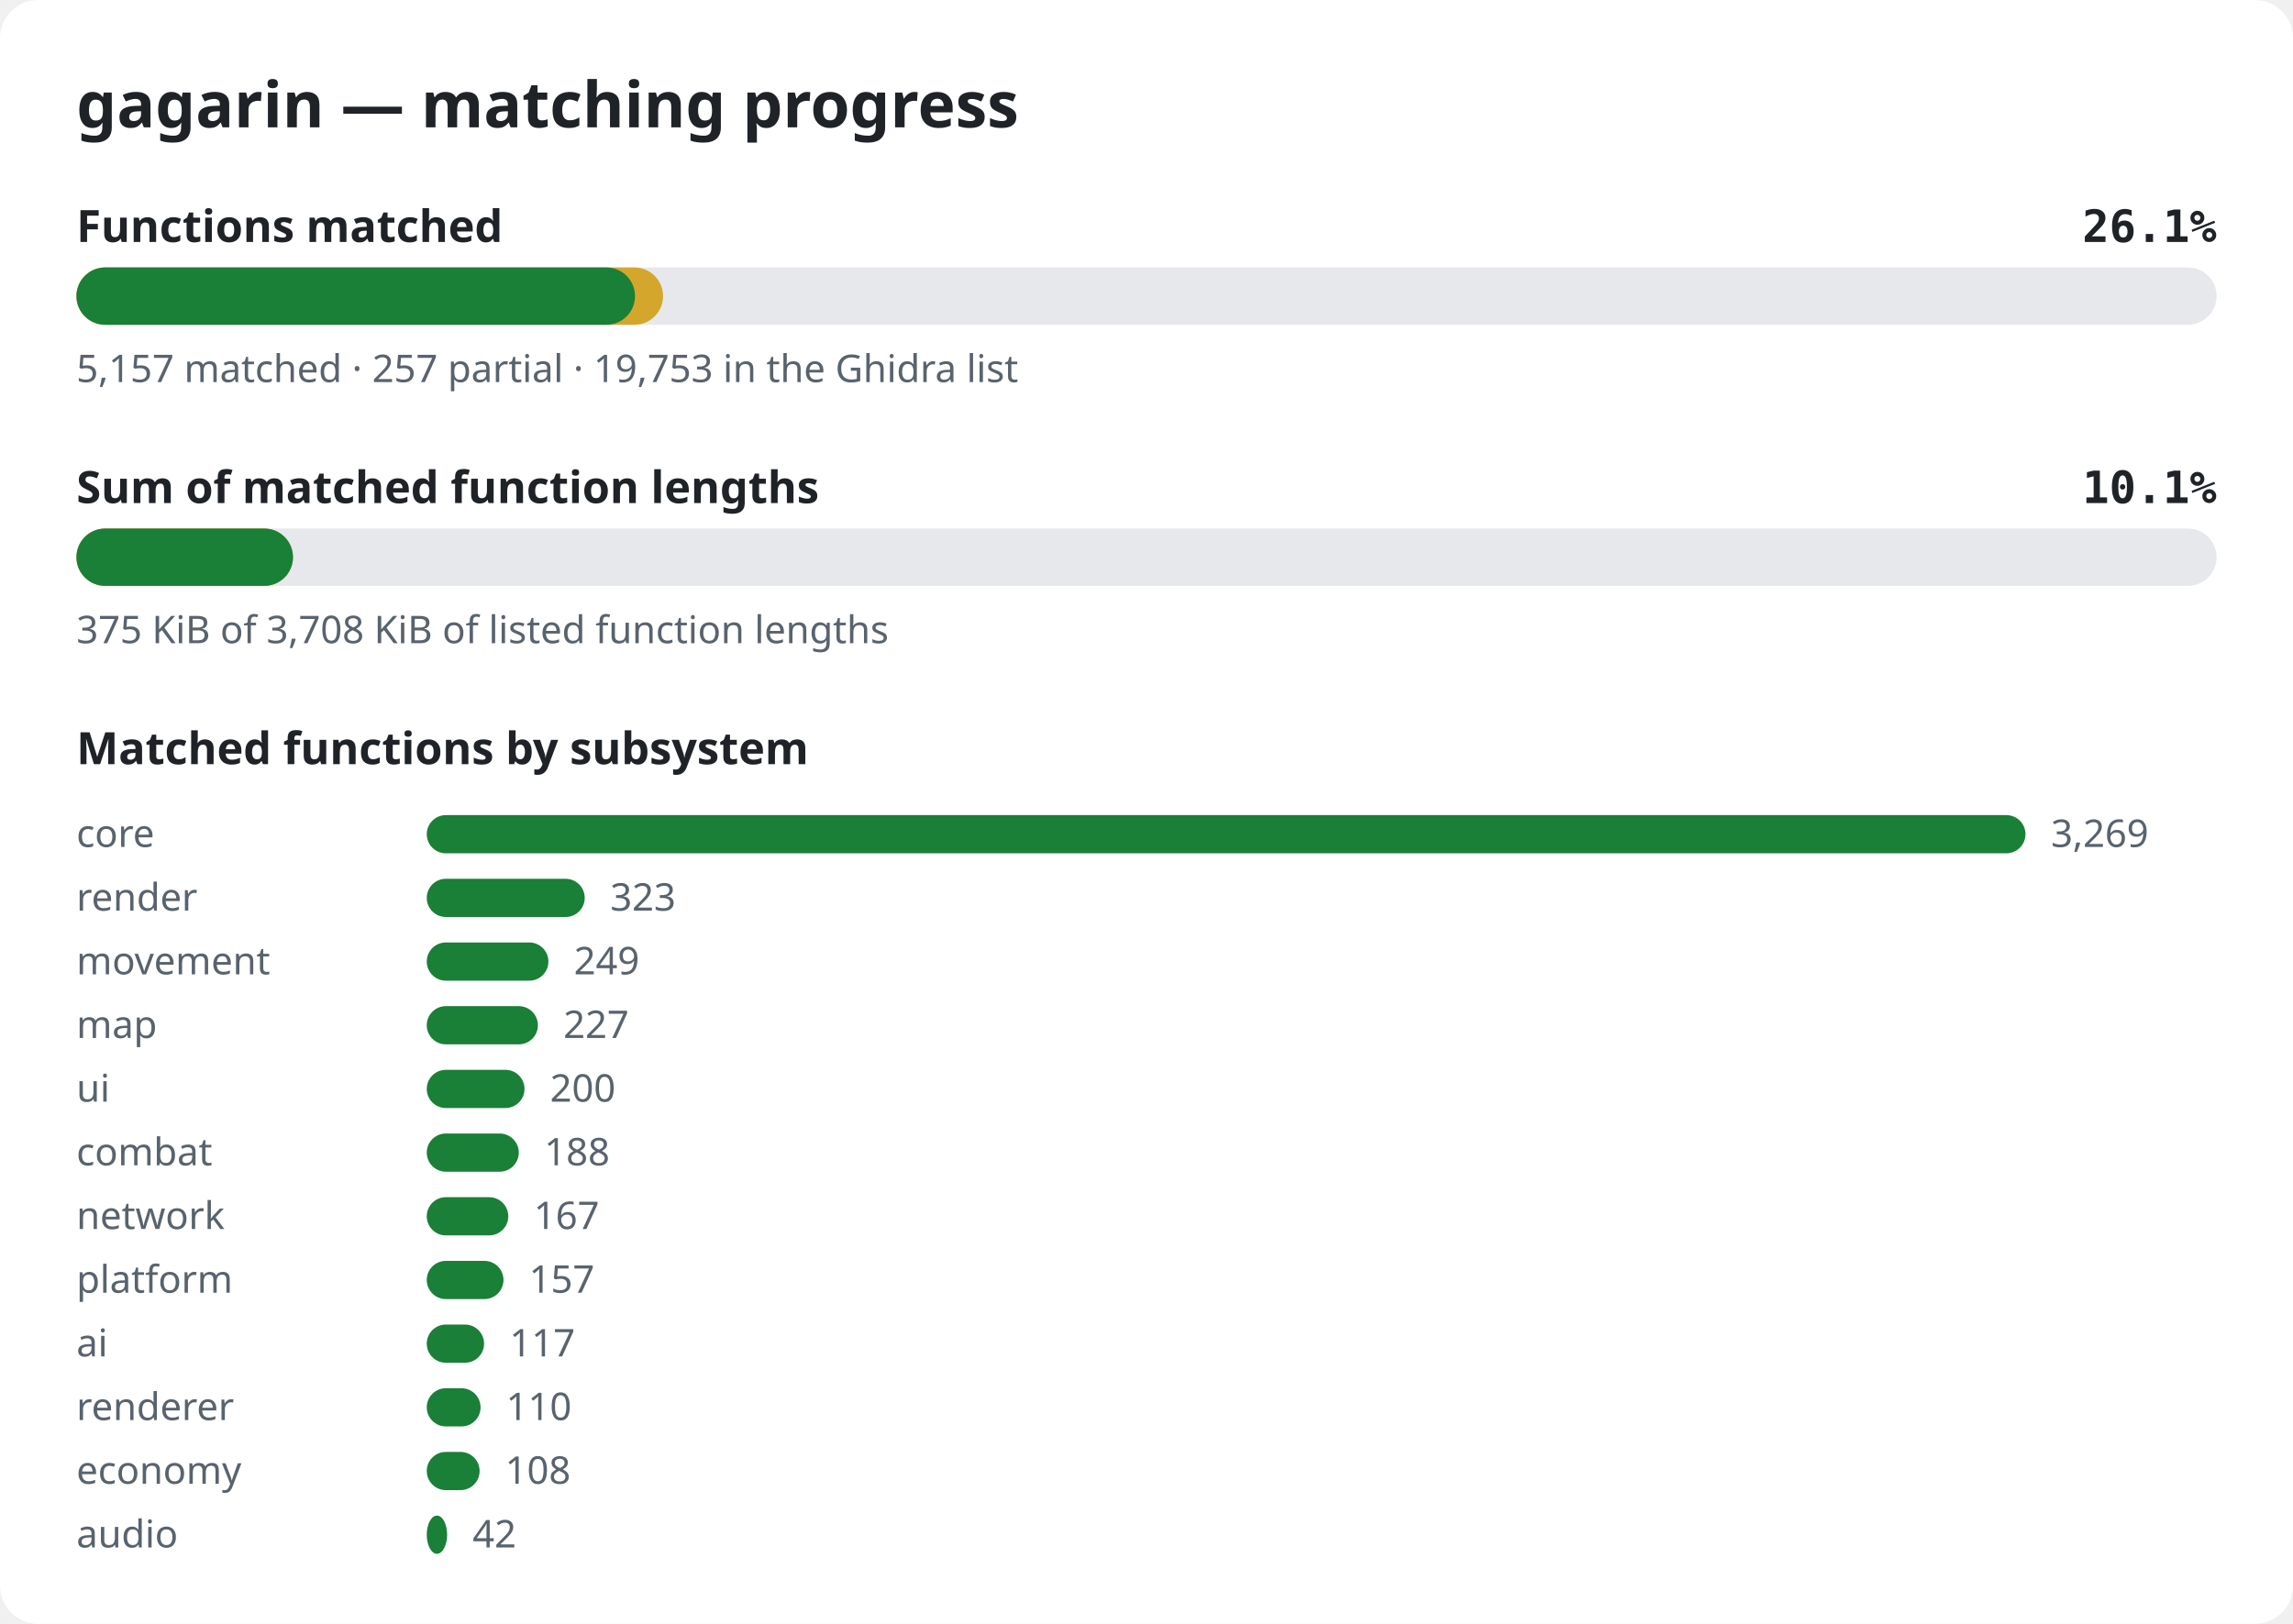
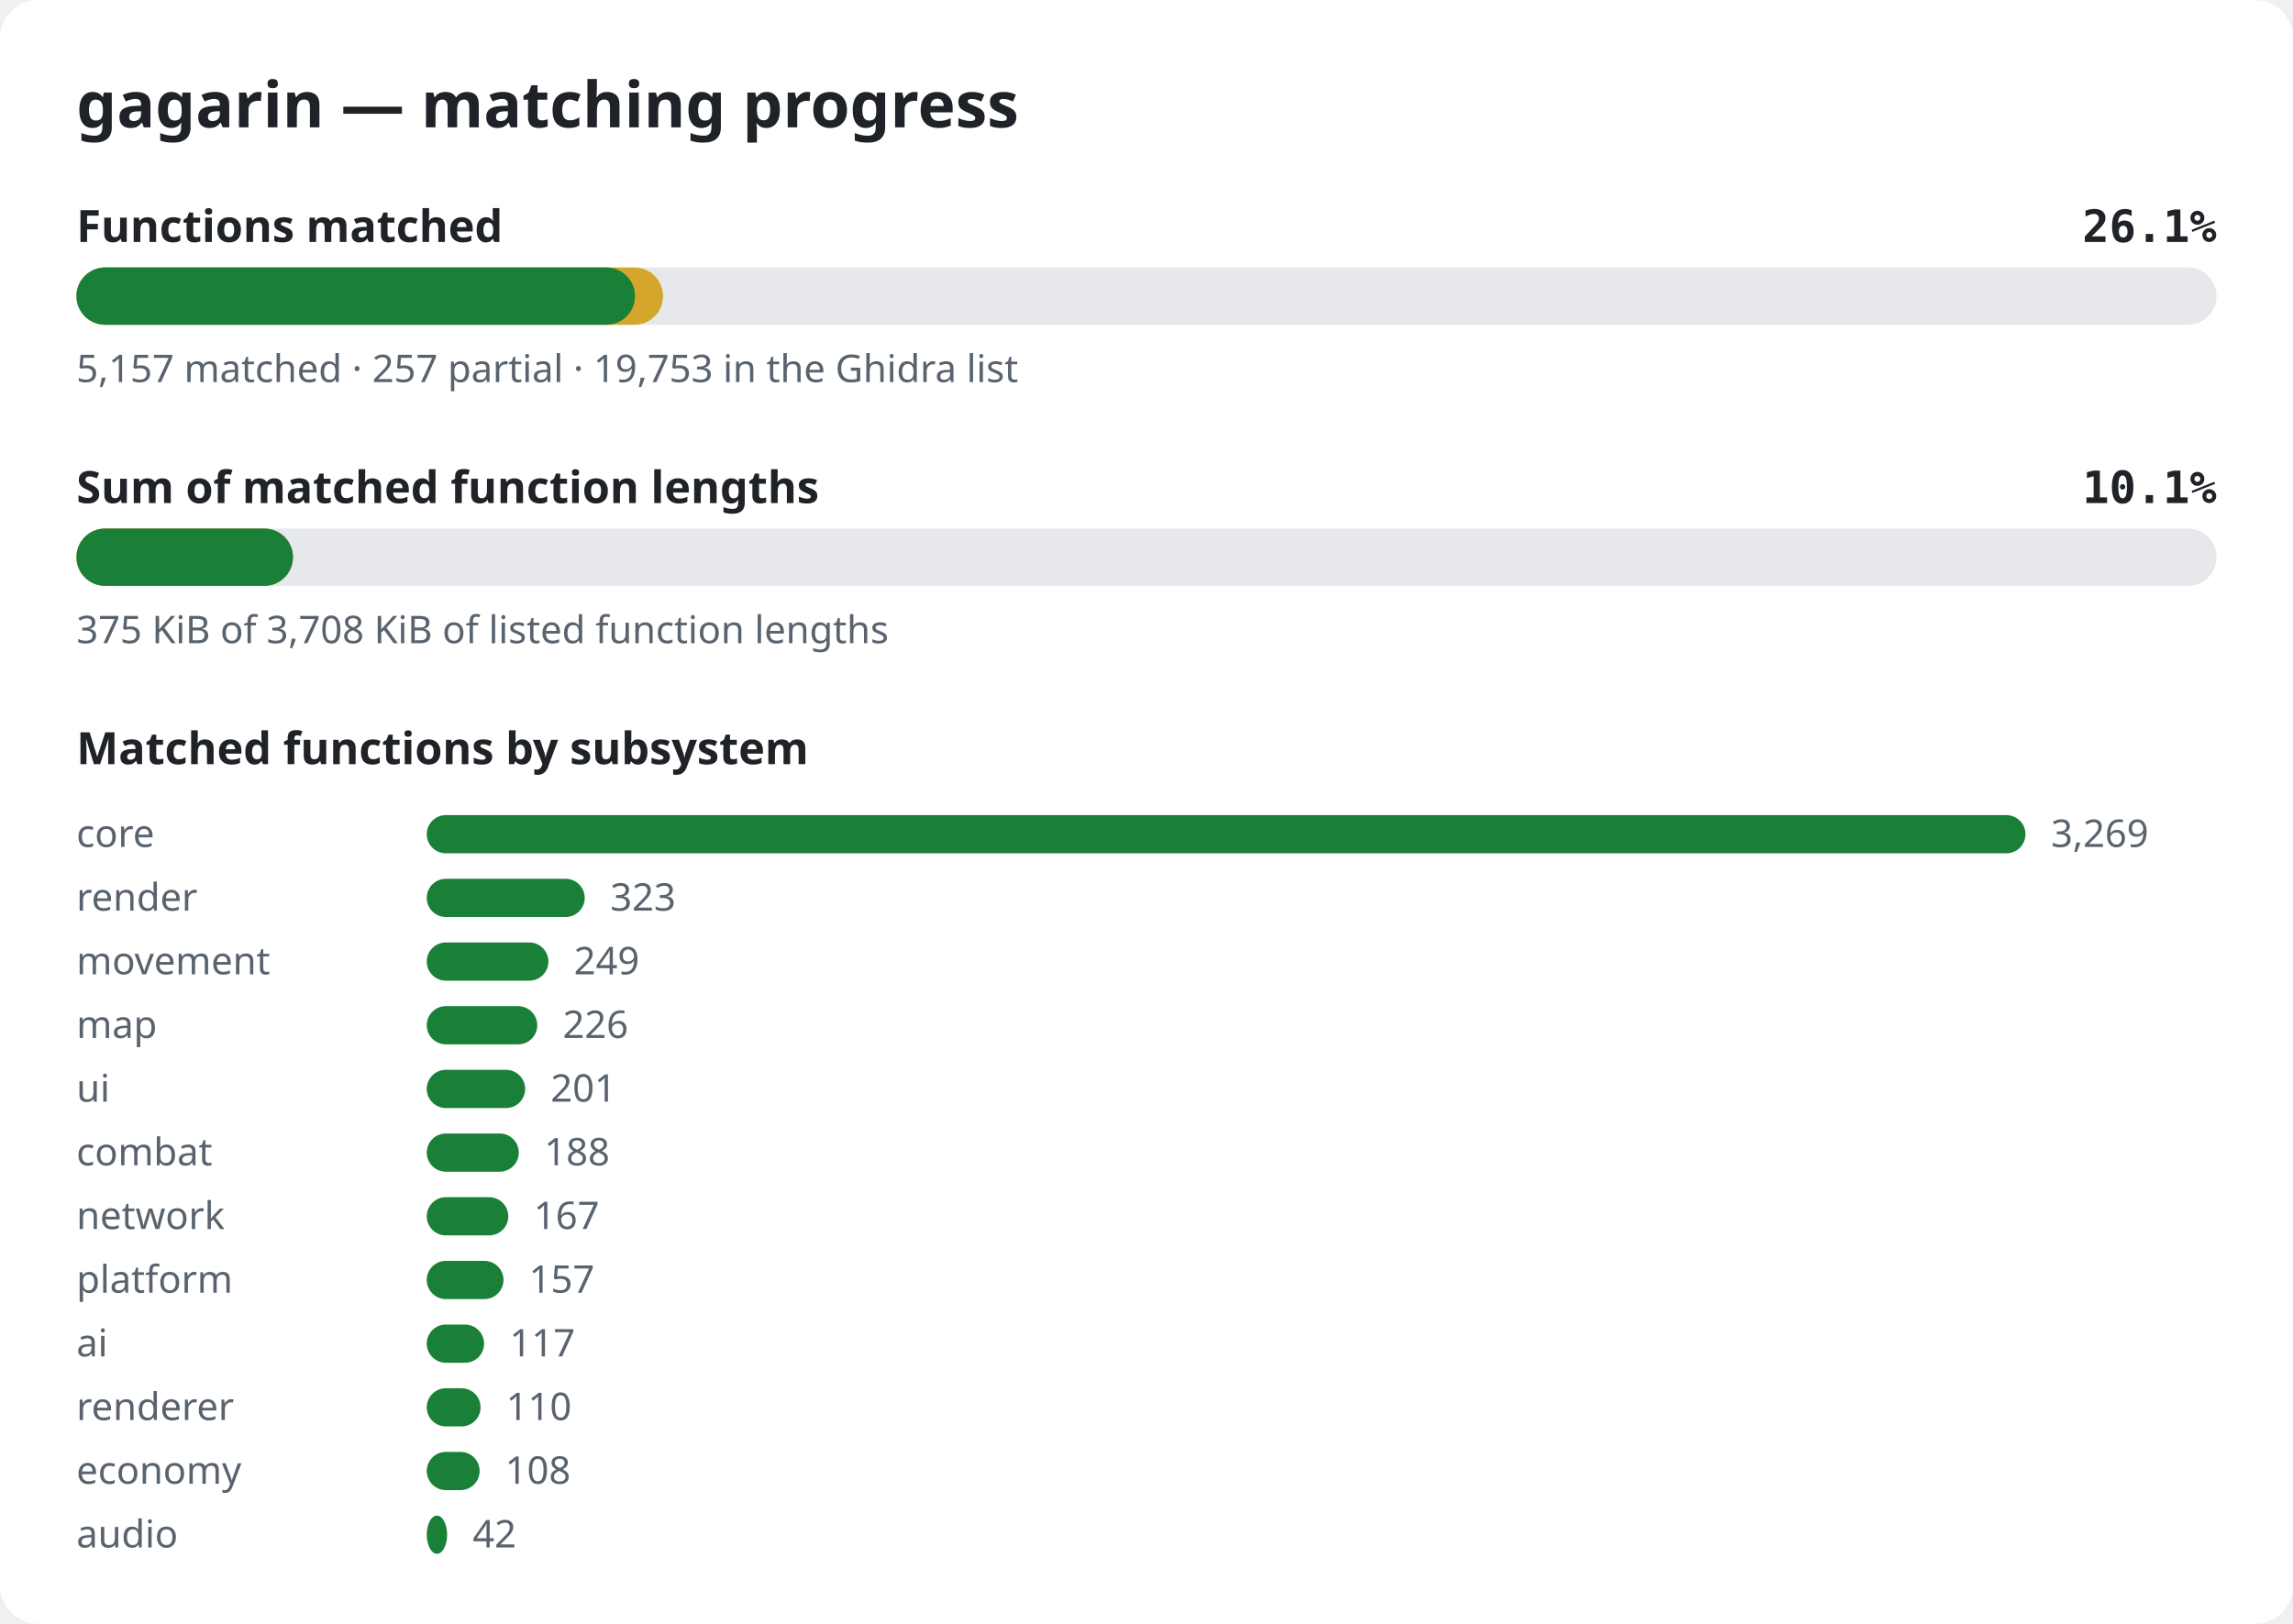
<svg xmlns="http://www.w3.org/2000/svg" width="720" height="510" viewBox="0 0 720 510" role="img" aria-label="gagarin matching progress">
  <style>.bg{fill:#ffffff}.title{font:600 20px sans-serif;fill:#1f2328}.label{font:600 14px sans-serif;fill:#1f2328}.pct{font:600 14px monospace;fill:#1f2328}.note{font:12px sans-serif;fill:#59636e}.track{fill:#e6e8eb}.done{fill:#1a7f37}.partial{fill:#d4a72c}@media (prefers-color-scheme: dark){.bg{fill:#0d1117}.title,.label,.pct{fill:#e6edf3}.note{fill:#9198a1}.track{fill:#262c36}.done{fill:#3fb950}.partial{fill:#d29922}}</style>
  <rect width="720" height="510" rx="12" class="bg" />
  <text x="24" y="40" class="title">gagarin — matching progress</text>
  <text x="24" y="76" class="label">Functions matched</text>
  <text x="696" y="76" class="pct" text-anchor="end">26.1%</text>
  <rect x="24" y="84" width="672" height="18" rx="9" class="track" />
  <rect x="24" y="84" width="184.2" height="18" rx="9" class="partial" />
  <rect x="24" y="84" width="175.4" height="18" rx="9" class="done" />
  <text x="24" y="120" class="note">5,157 matched · 257 partial · 19,753 in the Ghidra list</text>
  <text x="24" y="158" class="label">Sum of matched function lengths</text>
  <text x="696" y="158" class="pct" text-anchor="end">10.1%</text>
  <rect x="24" y="166" width="672" height="18" rx="9" class="track" />
  <rect x="24" y="166" width="68.0" height="18" rx="9" class="partial" />
  <rect x="24" y="166" width="68.0" height="18" rx="9" class="done" />
  <text x="24" y="202" class="note">375 KiB of 3,708 KiB of listed function lengths</text>
  <text x="24" y="240" class="label">Matched functions by subsystem</text>
  <text x="24" y="266" class="note">core</text>
  <rect x="134" y="256" width="502.0" height="12" rx="6" class="done" />
  <text x="644.0" y="266" class="note">3,269</text>
  <text x="24" y="286" class="note">render</text>
  <rect x="134" y="276" width="49.6" height="12" rx="6" class="done" />
  <text x="191.6" y="286" class="note">323</text>
  <text x="24" y="306" class="note">movement</text>
  <rect x="134" y="296" width="38.2" height="12" rx="6" class="done" />
  <text x="180.2" y="306" class="note">249</text>
  <text x="24" y="326" class="note">map</text>
-   <rect x="134" y="316" width="34.9" height="12" rx="6" class="done" />
-   <text x="176.9" y="326" class="note">227</text>
+   <rect x="134" y="316" width="34.7" height="12" rx="6" class="done" />
+   <text x="176.7" y="326" class="note">226</text>
  <text x="24" y="346" class="note">ui</text>
-   <rect x="134" y="336" width="30.7" height="12" rx="6" class="done" />
-   <text x="172.7" y="346" class="note">200</text>
+   <rect x="134" y="336" width="30.9" height="12" rx="6" class="done" />
+   <text x="172.9" y="346" class="note">201</text>
  <text x="24" y="366" class="note">combat</text>
  <rect x="134" y="356" width="28.9" height="12" rx="6" class="done" />
  <text x="170.9" y="366" class="note">188</text>
  <text x="24" y="386" class="note">network</text>
  <rect x="134" y="376" width="25.6" height="12" rx="6" class="done" />
  <text x="167.6" y="386" class="note">167</text>
  <text x="24" y="406" class="note">platform</text>
  <rect x="134" y="396" width="24.1" height="12" rx="6" class="done" />
  <text x="166.1" y="406" class="note">157</text>
  <text x="24" y="426" class="note">ai</text>
  <rect x="134" y="416" width="18.0" height="12" rx="6" class="done" />
  <text x="160.0" y="426" class="note">117</text>
  <text x="24" y="446" class="note">renderer</text>
  <rect x="134" y="436" width="16.9" height="12" rx="6" class="done" />
  <text x="158.9" y="446" class="note">110</text>
  <text x="24" y="466" class="note">economy</text>
  <rect x="134" y="456" width="16.6" height="12" rx="6" class="done" />
  <text x="158.6" y="466" class="note">108</text>
  <text x="24" y="486" class="note">audio</text>
  <rect x="134" y="476" width="6.4" height="12" rx="6" class="done" />
  <text x="148.4" y="486" class="note">42</text>
</svg>
